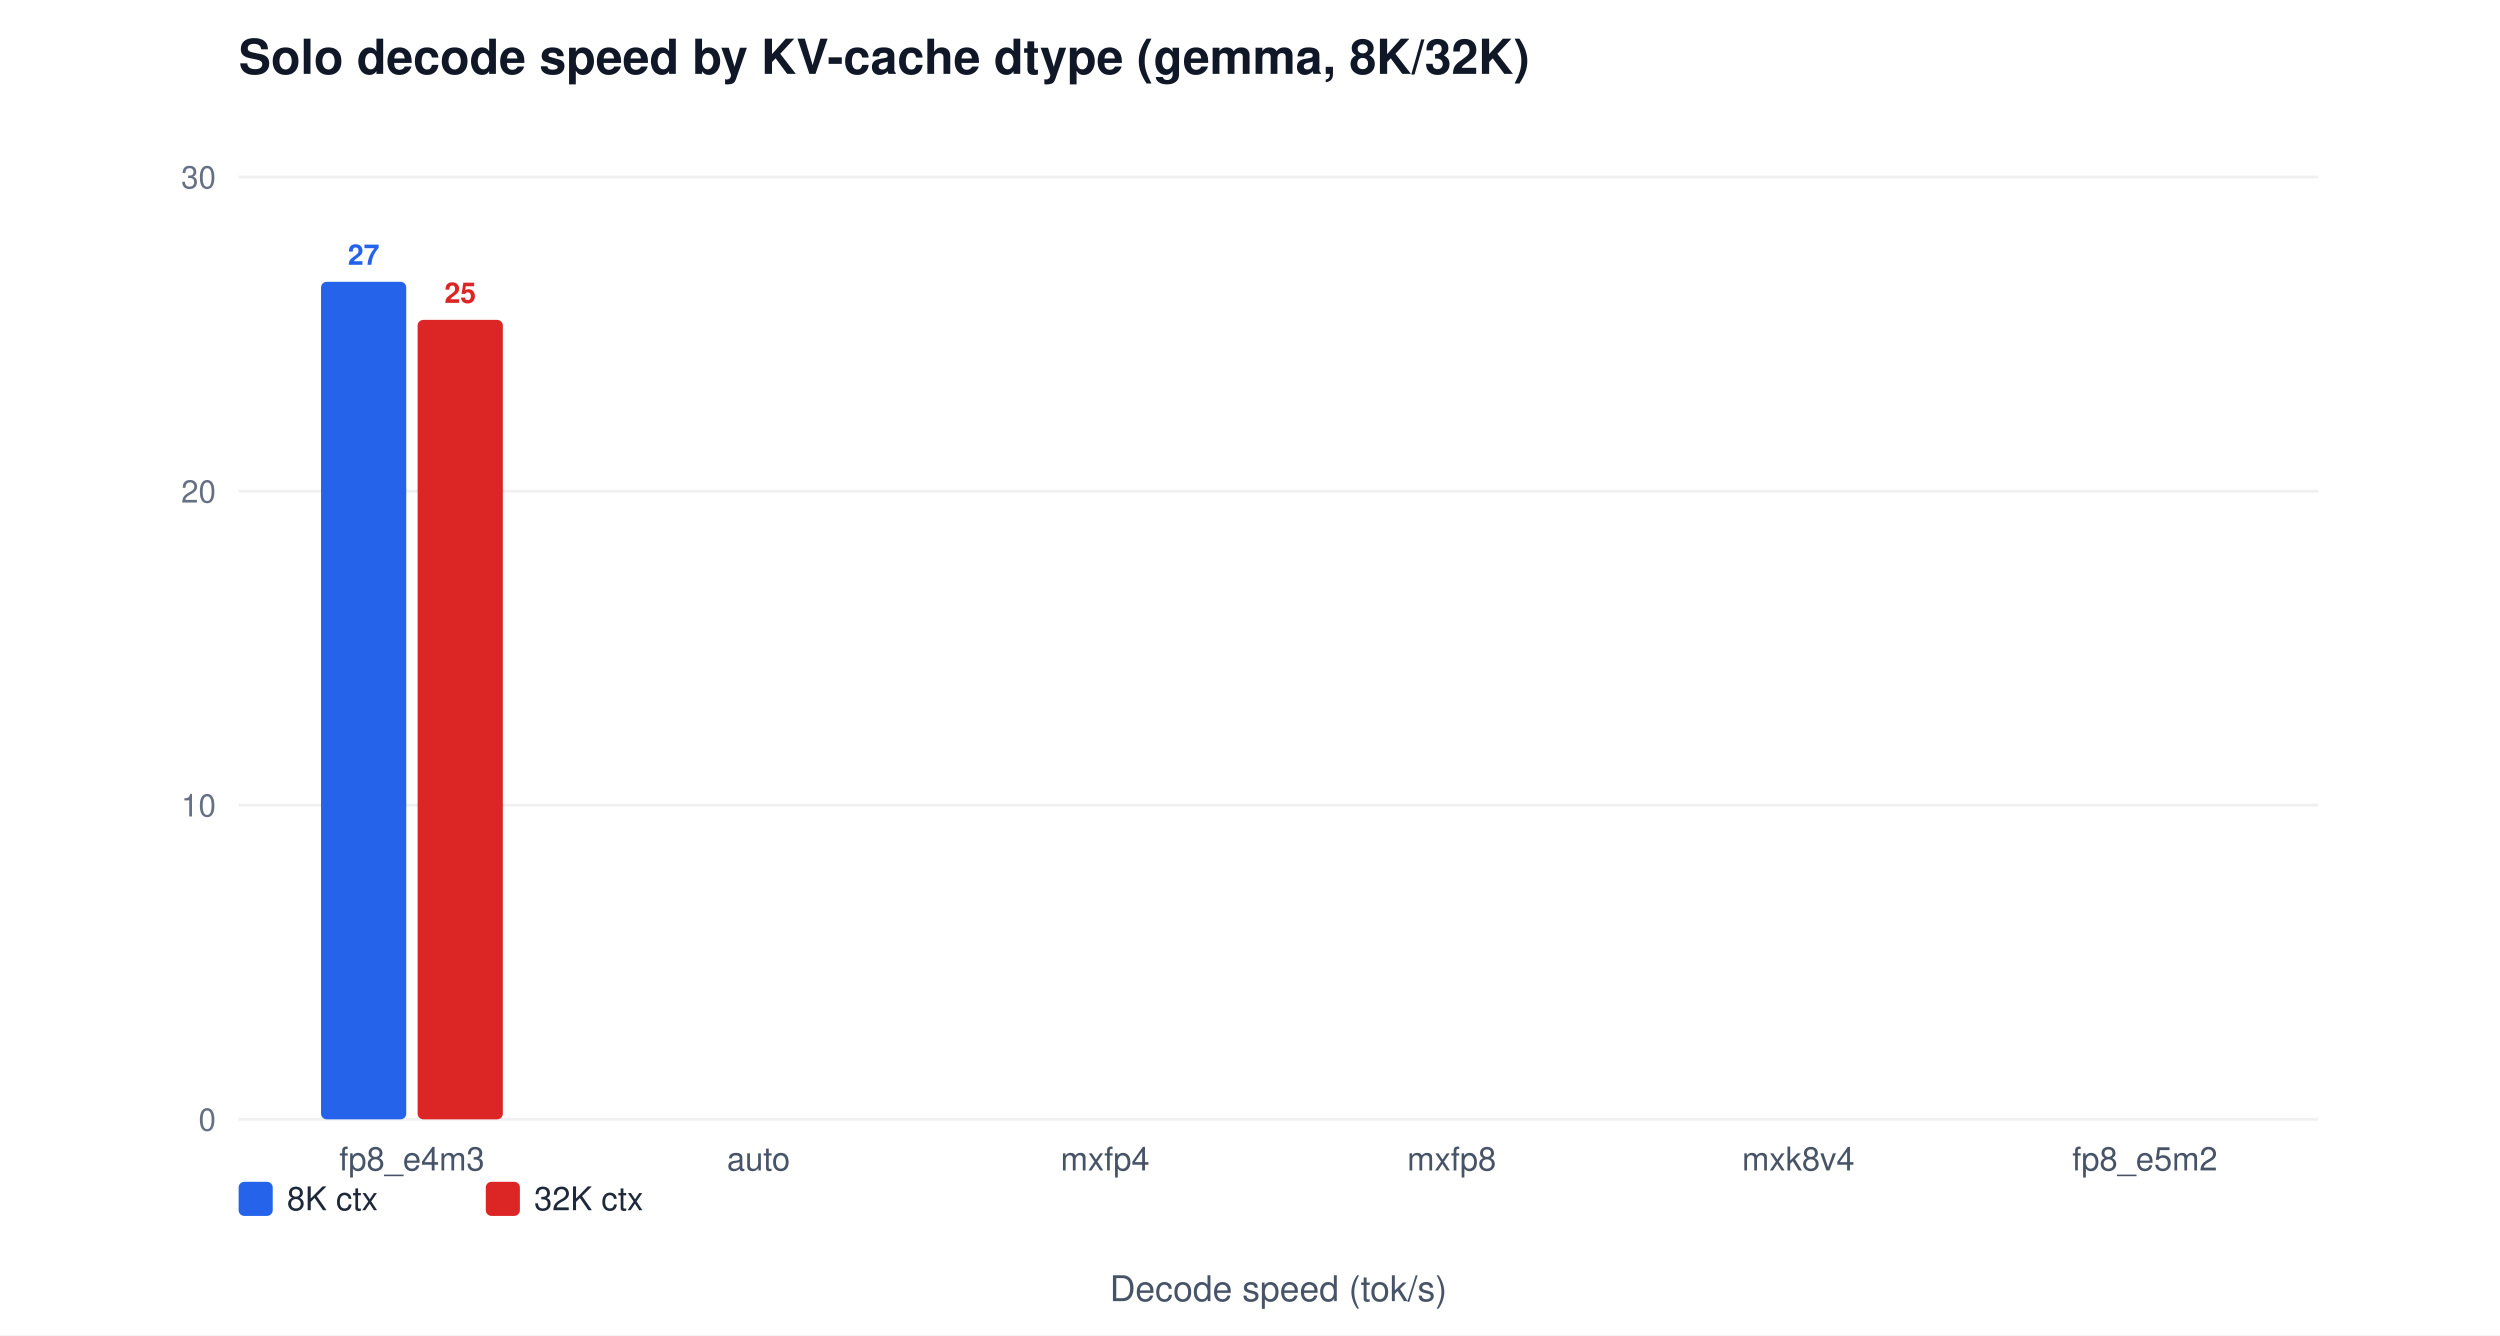
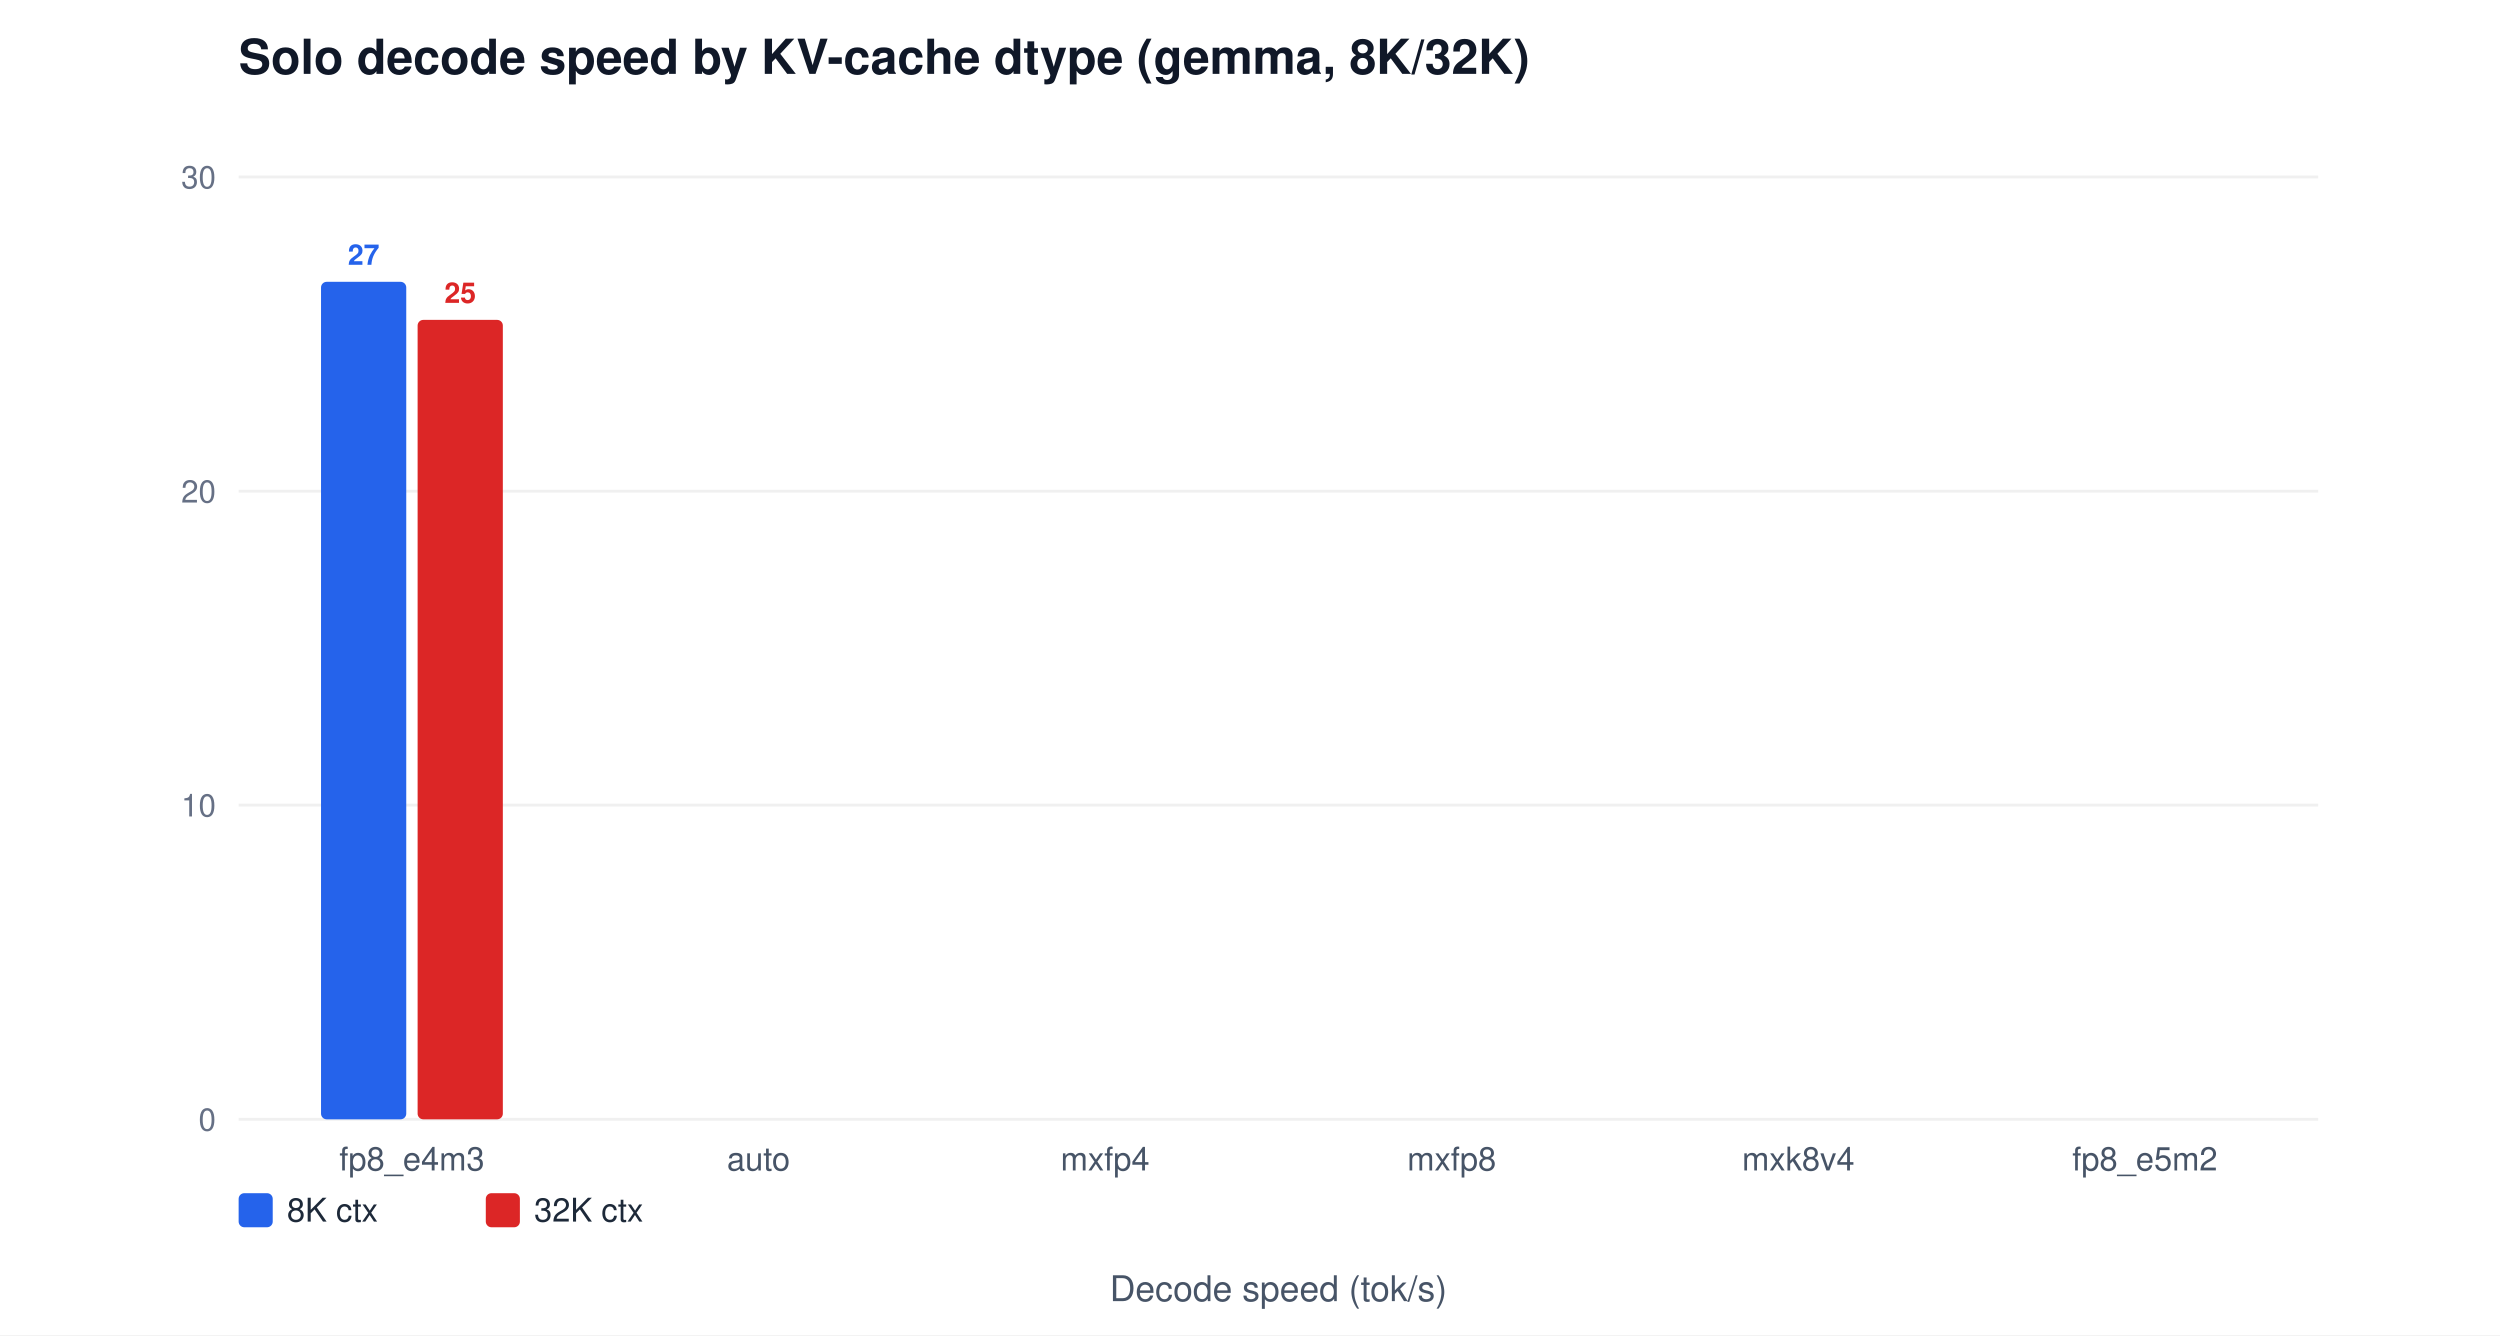
<svg xmlns="http://www.w3.org/2000/svg" width="880" height="470" viewBox="0 0 880 470" font-family="Segoe UI, Helvetica, Arial, sans-serif">
  <rect width="880" height="470" fill="#ffffff" />
  <text x="84" y="26" font-size="17" font-weight="600" fill="#101828">Solo decode speed by KV-cache dtype (gemma, 8K/32K)</text>
  <line x1="84" y1="394.0" x2="816" y2="394.0" stroke="#f0f0f0" stroke-width="1" />
  <text x="76" y="398.0" font-size="11" fill="#667085" text-anchor="end">0</text>
  <line x1="84" y1="283.4" x2="816" y2="283.4" stroke="#f0f0f0" stroke-width="1" />
  <text x="76" y="287.4" font-size="11" fill="#667085" text-anchor="end">10</text>
  <line x1="84" y1="172.9" x2="816" y2="172.9" stroke="#f0f0f0" stroke-width="1" />
  <text x="76" y="176.9" font-size="11" fill="#667085" text-anchor="end">20</text>
  <line x1="84" y1="62.3" x2="816" y2="62.3" stroke="#f0f0f0" stroke-width="1" />
  <text x="76" y="66.3" font-size="11" fill="#667085" text-anchor="end">30</text>
  <rect x="113.0" y="99.2" width="30.0" height="294.8" fill="#2563eb" rx="2" />
  <text x="128.0" y="93.2" font-size="10" fill="#2563eb" text-anchor="middle" font-weight="600">27</text>
  <rect x="147.0" y="112.6" width="30.0" height="281.4" fill="#dc2626" rx="2" />
  <text x="162.0" y="106.6" font-size="10" fill="#dc2626" text-anchor="middle" font-weight="600">25</text>
  <text x="145.0" y="412" font-size="11.5" fill="#475467" text-anchor="middle">fp8_e4m3</text>
  <text x="267.0" y="412" font-size="11.5" fill="#475467" text-anchor="middle">auto</text>
  <text x="389.0" y="412" font-size="11.5" fill="#475467" text-anchor="middle">mxfp4</text>
  <text x="511.0" y="412" font-size="11.5" fill="#475467" text-anchor="middle">mxfp8</text>
  <text x="633.0" y="412" font-size="11.5" fill="#475467" text-anchor="middle">mxk8v4</text>
  <text x="755.0" y="412" font-size="11.5" fill="#475467" text-anchor="middle">fp8_e5m2</text>
-   <rect x="84" y="416" width="12" height="12" fill="#2563eb" rx="2" />
-   <text x="101" y="426" font-size="11.5" fill="#1d2939">8K ctx</text>
-   <rect x="171" y="416" width="12" height="12" fill="#dc2626" rx="2" />
-   <text x="188" y="426" font-size="11.5" fill="#1d2939">32K ctx</text>
+   <rect x="84" y="420" width="12" height="12" fill="#2563eb" rx="2" />
+   <text x="101" y="430" font-size="11.5" fill="#1d2939">8K ctx</text>
+   <rect x="171" y="420" width="12" height="12" fill="#dc2626" rx="2" />
+   <text x="188" y="430" font-size="11.5" fill="#1d2939">32K ctx</text>
  <text x="450" y="458" font-size="12.5" fill="#475467" text-anchor="middle">Decode speed (tok/s)</text>
</svg>
